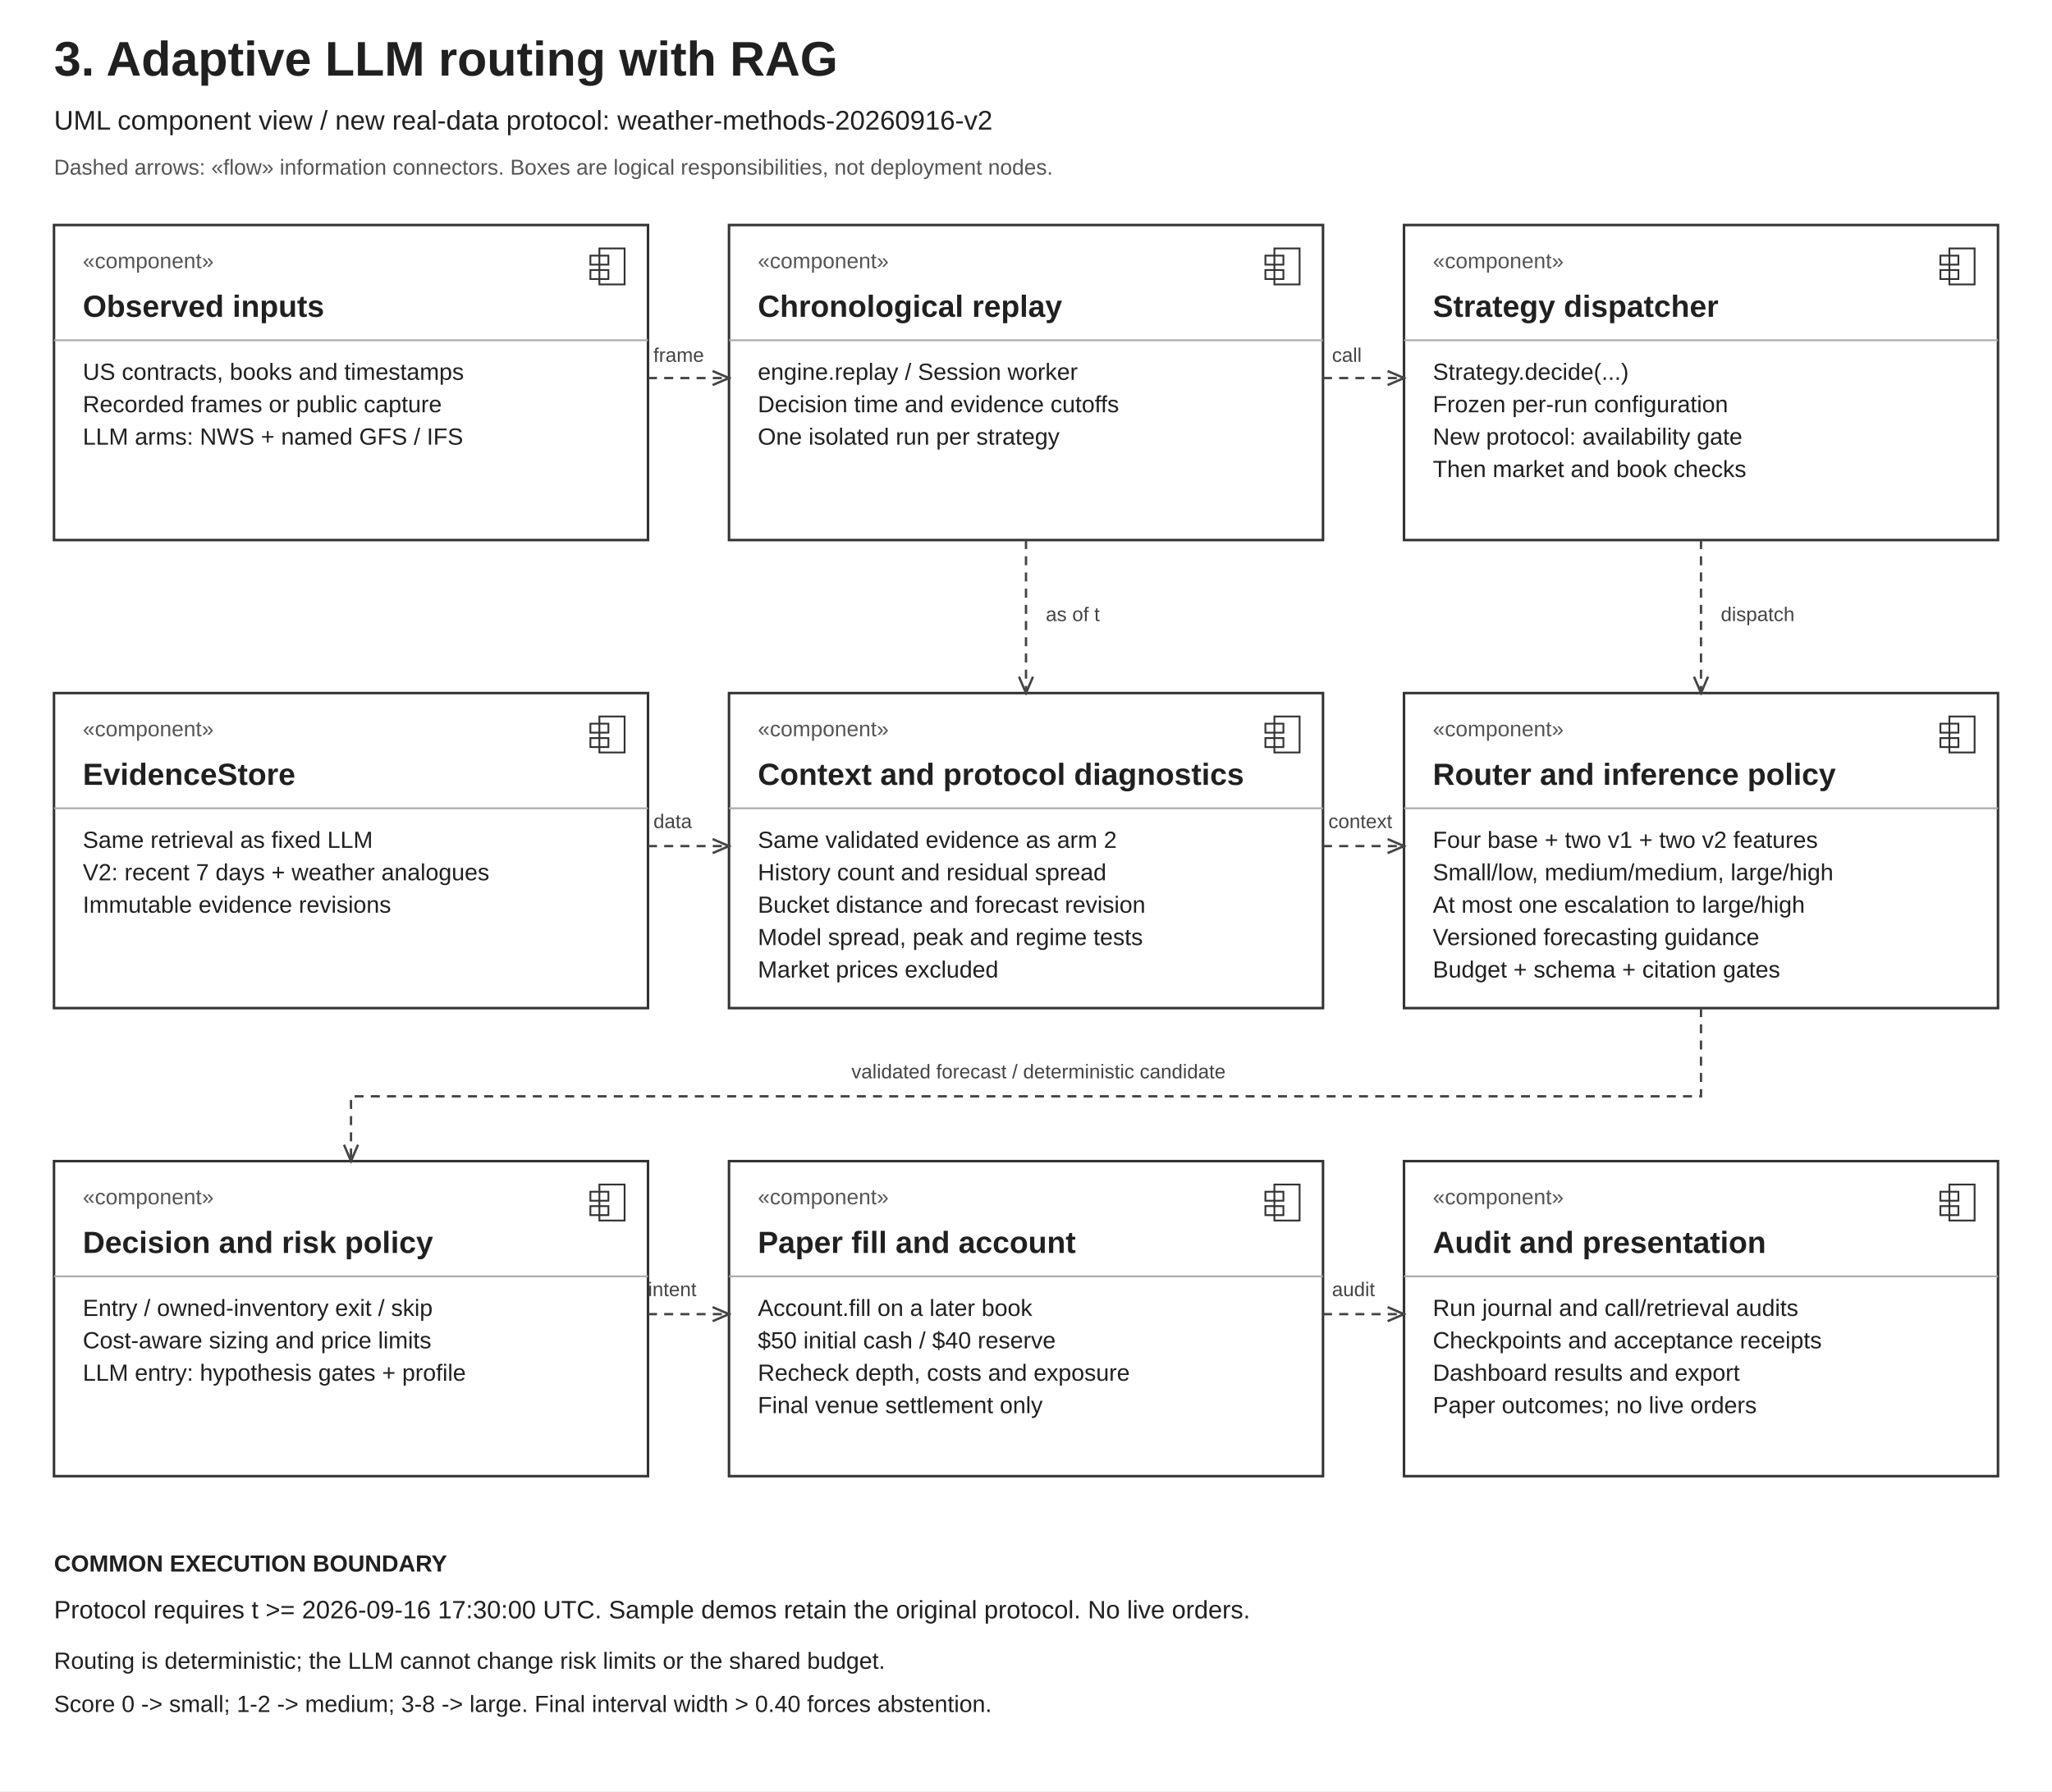
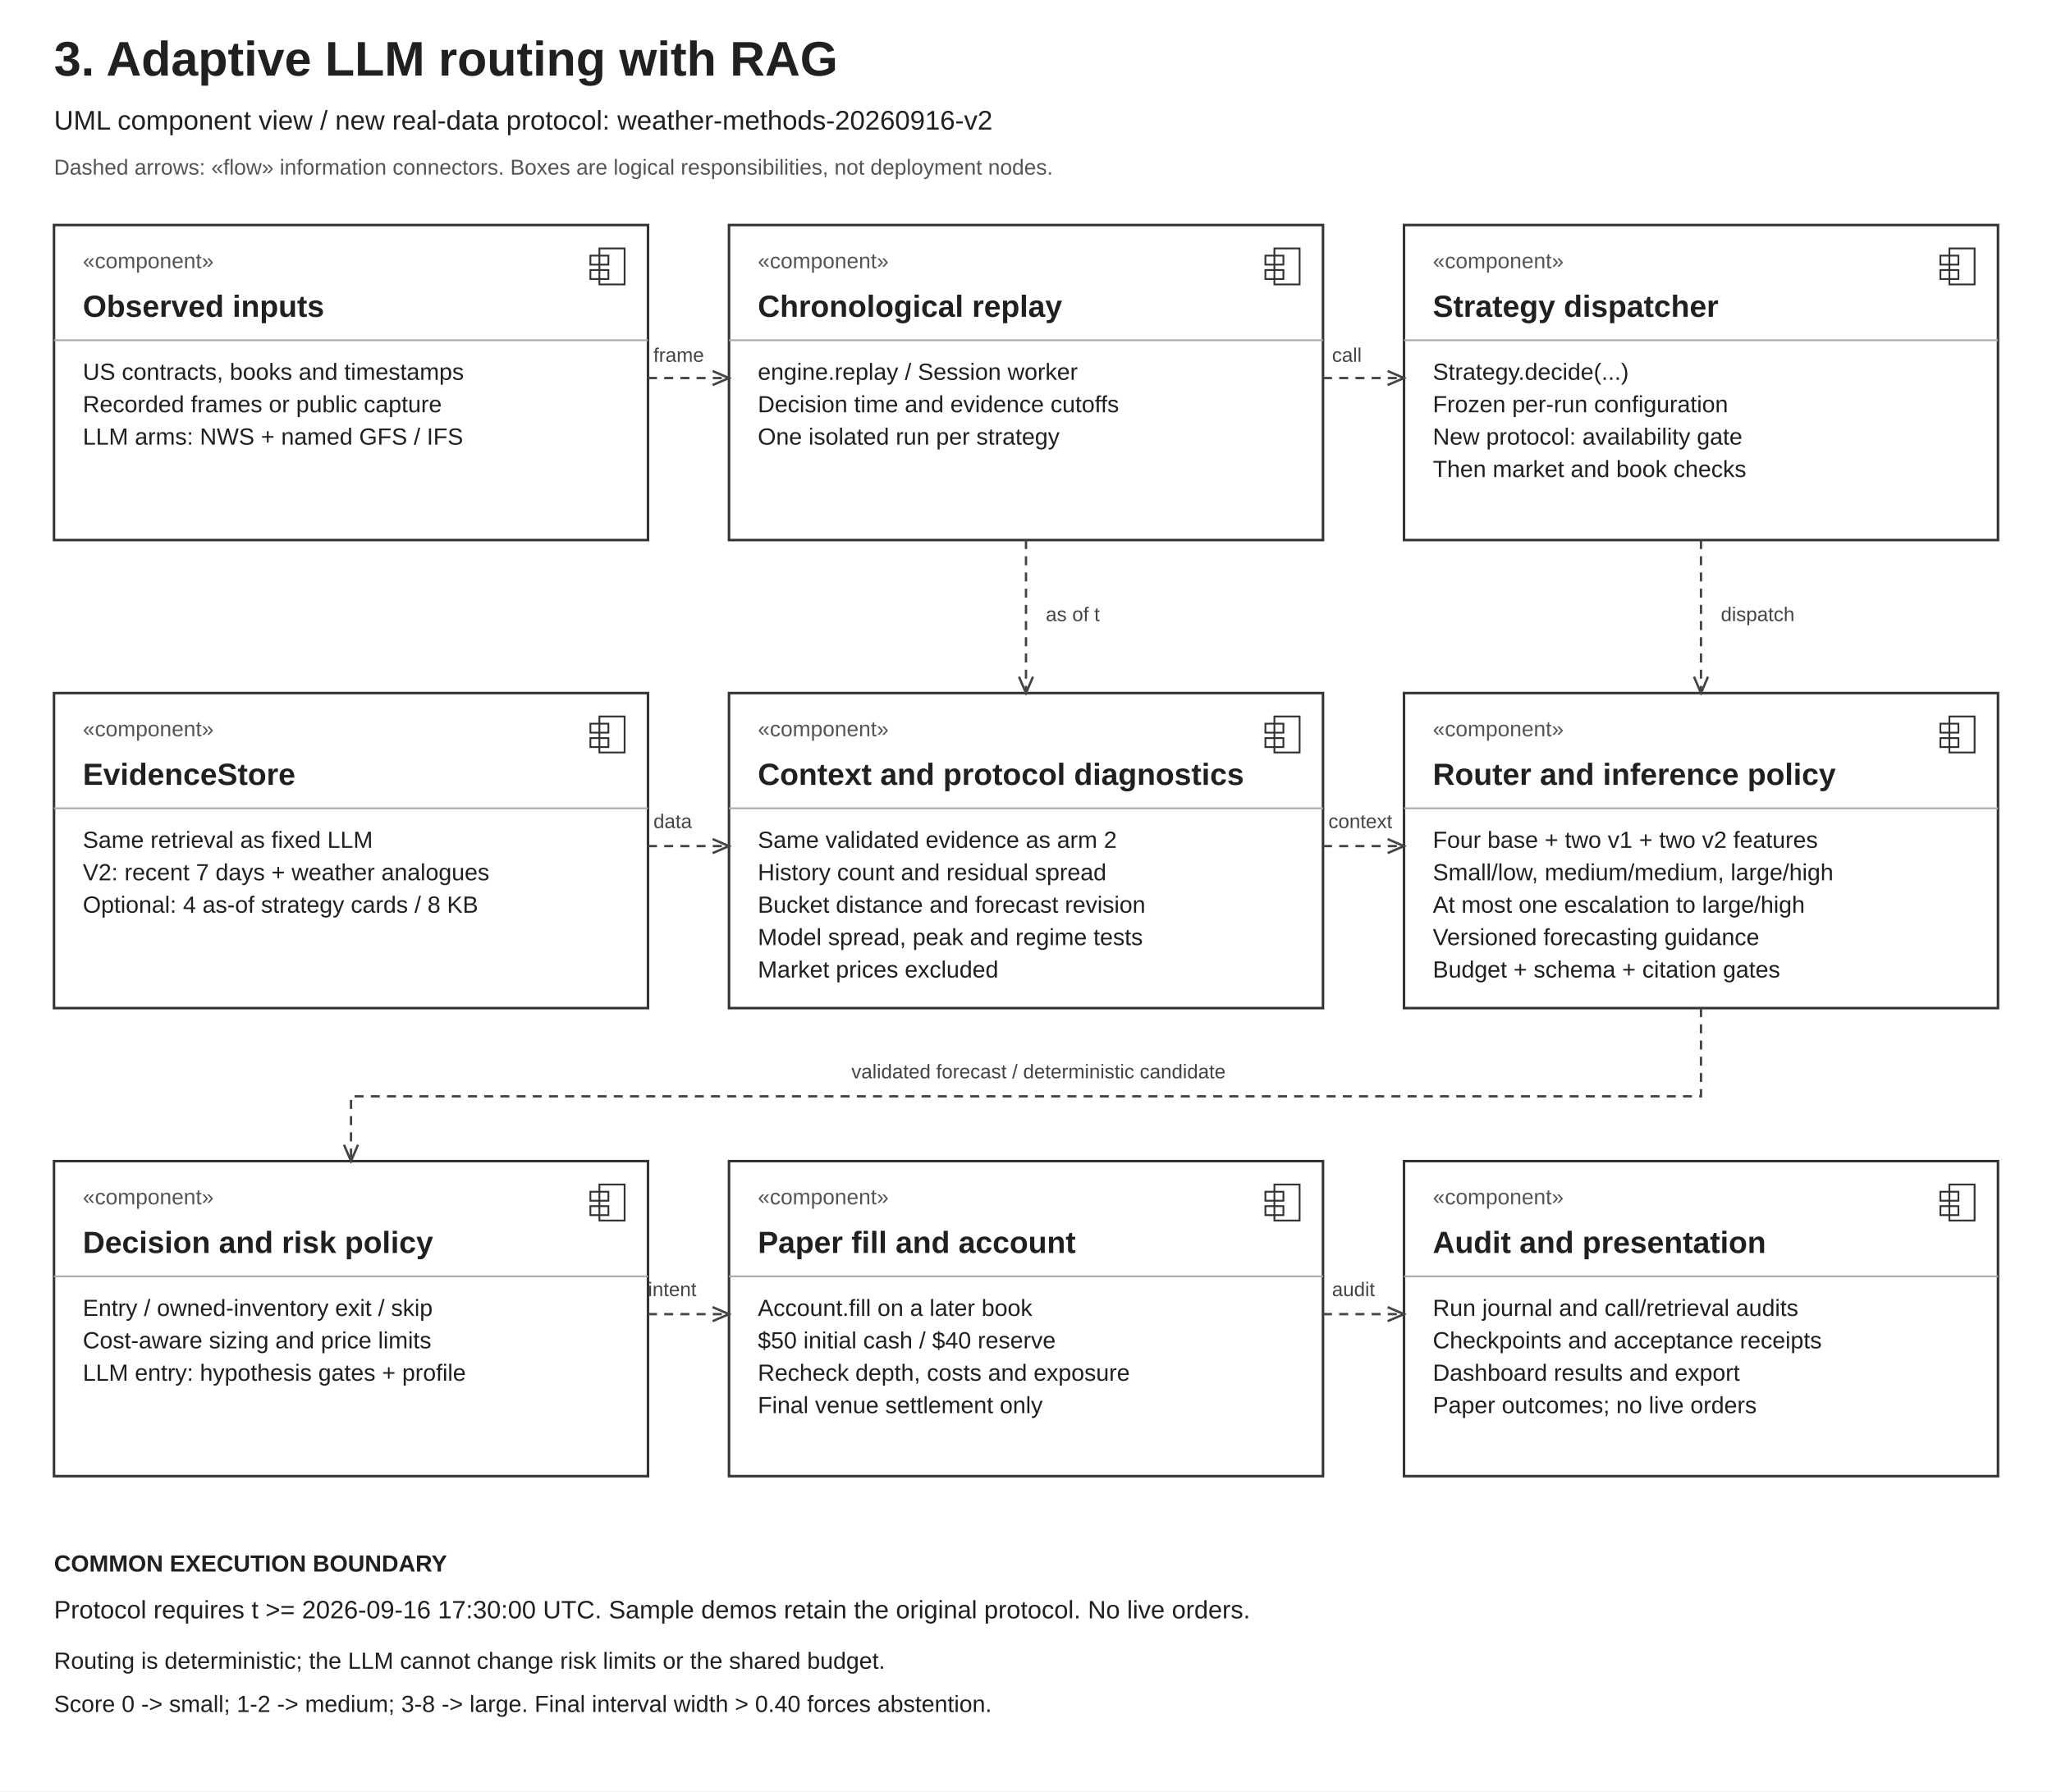
<svg xmlns="http://www.w3.org/2000/svg" width="1140" height="995" viewBox="0 0 1140 995" role="img" aria-labelledby="title desc">
  <defs>
    <marker id="arrow" markerWidth="9" markerHeight="9" refX="8" refY="4" orient="auto">
      <path d="M1 1L8 4L1 7" fill="none" stroke="#444" />
    </marker>
  </defs>
  <rect width="1140" height="995" fill="#fff" />
  <g font-family="Arial, Helvetica, sans-serif">
    <text x="30" y="42" font-size="27" font-weight="bold" fill="#202020">3. Adaptive LLM routing with RAG</text>
    <text x="30" y="72" font-size="15" font-weight="normal" fill="#202020">UML component view / new real-data protocol: weather-methods-20260916-v2</text>
    <text x="30" y="97" font-size="12" font-weight="normal" fill="#555">Dashed arrows: «flow» information connectors. Boxes are logical responsibilities, not deployment nodes.</text>
    <g>
      <rect x="30" y="125" width="330" height="175" fill="white" stroke="#333" stroke-width="1.4" />
      <text x="46" y="149" font-size="12" font-weight="normal" fill="#555">«component»</text>
      <text x="46" y="176" font-size="17" font-weight="bold" fill="#202020">Observed inputs</text>
      <path d="M333 138h14v20h-14z M328 142h10v5h-10z M328 150h10v5h-10z" fill="white" stroke="#333" />
      <path d="M30 189h330" stroke="#aaa" />
      <text x="46" y="211" font-size="13" font-weight="normal" fill="#202020">US contracts, books and timestamps</text>
      <text x="46" y="229" font-size="13" font-weight="normal" fill="#202020">Recorded frames or public capture</text>
      <text x="46" y="247" font-size="13" font-weight="normal" fill="#202020">LLM arms: NWS + named GFS / IFS</text>
    </g>
    <g>
      <rect x="405" y="125" width="330" height="175" fill="white" stroke="#333" stroke-width="1.4" />
      <text x="421" y="149" font-size="12" font-weight="normal" fill="#555">«component»</text>
      <text x="421" y="176" font-size="17" font-weight="bold" fill="#202020">Chronological replay</text>
      <path d="M708 138h14v20h-14z M703 142h10v5h-10z M703 150h10v5h-10z" fill="white" stroke="#333" />
      <path d="M405 189h330" stroke="#aaa" />
      <text x="421" y="211" font-size="13" font-weight="normal" fill="#202020">engine.replay / Session worker</text>
      <text x="421" y="229" font-size="13" font-weight="normal" fill="#202020">Decision time and evidence cutoffs</text>
      <text x="421" y="247" font-size="13" font-weight="normal" fill="#202020">One isolated run per strategy</text>
    </g>
    <g>
      <rect x="780" y="125" width="330" height="175" fill="white" stroke="#333" stroke-width="1.4" />
      <text x="796" y="149" font-size="12" font-weight="normal" fill="#555">«component»</text>
      <text x="796" y="176" font-size="17" font-weight="bold" fill="#202020">Strategy dispatcher</text>
      <path d="M1083 138h14v20h-14z M1078 142h10v5h-10z M1078 150h10v5h-10z" fill="white" stroke="#333" />
      <path d="M780 189h330" stroke="#aaa" />
      <text x="796" y="211" font-size="13" font-weight="normal" fill="#202020">Strategy.decide(...)</text>
      <text x="796" y="229" font-size="13" font-weight="normal" fill="#202020">Frozen per-run configuration</text>
      <text x="796" y="247" font-size="13" font-weight="normal" fill="#202020">New protocol: availability gate</text>
      <text x="796" y="265" font-size="13" font-weight="normal" fill="#202020">Then market and book checks</text>
    </g>
    <g>
      <rect x="30" y="385" width="330" height="175" fill="white" stroke="#333" stroke-width="1.4" />
      <text x="46" y="409" font-size="12" font-weight="normal" fill="#555">«component»</text>
      <text x="46" y="436" font-size="17" font-weight="bold" fill="#202020">EvidenceStore</text>
      <path d="M333 398h14v20h-14z M328 402h10v5h-10z M328 410h10v5h-10z" fill="white" stroke="#333" />
      <path d="M30 449h330" stroke="#aaa" />
      <text x="46" y="471" font-size="13" font-weight="normal" fill="#202020">Same retrieval as fixed LLM</text>
      <text x="46" y="489" font-size="13" font-weight="normal" fill="#202020">V2: recent 7 days + weather analogues</text>
-       <text x="46" y="507" font-size="13" font-weight="normal" fill="#202020">Immutable evidence revisions</text>
+       <text x="46" y="507" font-size="13" font-weight="normal" fill="#202020">Optional: 4 as-of strategy cards / 8 KB</text>
    </g>
    <g>
      <rect x="405" y="385" width="330" height="175" fill="white" stroke="#333" stroke-width="1.4" />
      <text x="421" y="409" font-size="12" font-weight="normal" fill="#555">«component»</text>
      <text x="421" y="436" font-size="17" font-weight="bold" fill="#202020">Context and protocol diagnostics</text>
      <path d="M708 398h14v20h-14z M703 402h10v5h-10z M703 410h10v5h-10z" fill="white" stroke="#333" />
      <path d="M405 449h330" stroke="#aaa" />
      <text x="421" y="471" font-size="13" font-weight="normal" fill="#202020">Same validated evidence as arm 2</text>
      <text x="421" y="489" font-size="13" font-weight="normal" fill="#202020">History count and residual spread</text>
      <text x="421" y="507" font-size="13" font-weight="normal" fill="#202020">Bucket distance and forecast revision</text>
      <text x="421" y="525" font-size="13" font-weight="normal" fill="#202020">Model spread, peak and regime tests</text>
      <text x="421" y="543" font-size="13" font-weight="normal" fill="#202020">Market prices excluded</text>
    </g>
    <g>
      <rect x="780" y="385" width="330" height="175" fill="white" stroke="#333" stroke-width="1.4" />
      <text x="796" y="409" font-size="12" font-weight="normal" fill="#555">«component»</text>
      <text x="796" y="436" font-size="17" font-weight="bold" fill="#202020">Router and inference policy</text>
      <path d="M1083 398h14v20h-14z M1078 402h10v5h-10z M1078 410h10v5h-10z" fill="white" stroke="#333" />
      <path d="M780 449h330" stroke="#aaa" />
      <text x="796" y="471" font-size="13" font-weight="normal" fill="#202020">Four base + two v1 + two v2 features</text>
      <text x="796" y="489" font-size="13" font-weight="normal" fill="#202020">Small/low, medium/medium, large/high</text>
      <text x="796" y="507" font-size="13" font-weight="normal" fill="#202020">At most one escalation to large/high</text>
      <text x="796" y="525" font-size="13" font-weight="normal" fill="#202020">Versioned forecasting guidance</text>
      <text x="796" y="543" font-size="13" font-weight="normal" fill="#202020">Budget + schema + citation gates</text>
    </g>
    <g>
      <rect x="30" y="645" width="330" height="175" fill="white" stroke="#333" stroke-width="1.4" />
      <text x="46" y="669" font-size="12" font-weight="normal" fill="#555">«component»</text>
      <text x="46" y="696" font-size="17" font-weight="bold" fill="#202020">Decision and risk policy</text>
      <path d="M333 658h14v20h-14z M328 662h10v5h-10z M328 670h10v5h-10z" fill="white" stroke="#333" />
      <path d="M30 709h330" stroke="#aaa" />
      <text x="46" y="731" font-size="13" font-weight="normal" fill="#202020">Entry / owned-inventory exit / skip</text>
      <text x="46" y="749" font-size="13" font-weight="normal" fill="#202020">Cost-aware sizing and price limits</text>
      <text x="46" y="767" font-size="13" font-weight="normal" fill="#202020">LLM entry: hypothesis gates + profile</text>
    </g>
    <g>
      <rect x="405" y="645" width="330" height="175" fill="white" stroke="#333" stroke-width="1.4" />
      <text x="421" y="669" font-size="12" font-weight="normal" fill="#555">«component»</text>
      <text x="421" y="696" font-size="17" font-weight="bold" fill="#202020">Paper fill and account</text>
      <path d="M708 658h14v20h-14z M703 662h10v5h-10z M703 670h10v5h-10z" fill="white" stroke="#333" />
      <path d="M405 709h330" stroke="#aaa" />
      <text x="421" y="731" font-size="13" font-weight="normal" fill="#202020">Account.fill on a later book</text>
      <text x="421" y="749" font-size="13" font-weight="normal" fill="#202020">$50 initial cash / $40 reserve</text>
      <text x="421" y="767" font-size="13" font-weight="normal" fill="#202020">Recheck depth, costs and exposure</text>
      <text x="421" y="785" font-size="13" font-weight="normal" fill="#202020">Final venue settlement only</text>
    </g>
    <g>
      <rect x="780" y="645" width="330" height="175" fill="white" stroke="#333" stroke-width="1.4" />
      <text x="796" y="669" font-size="12" font-weight="normal" fill="#555">«component»</text>
      <text x="796" y="696" font-size="17" font-weight="bold" fill="#202020">Audit and presentation</text>
      <path d="M1083 658h14v20h-14z M1078 662h10v5h-10z M1078 670h10v5h-10z" fill="white" stroke="#333" />
      <path d="M780 709h330" stroke="#aaa" />
      <text x="796" y="731" font-size="13" font-weight="normal" fill="#202020">Run journal and call/retrieval audits</text>
      <text x="796" y="749" font-size="13" font-weight="normal" fill="#202020">Checkpoints and acceptance receipts</text>
      <text x="796" y="767" font-size="13" font-weight="normal" fill="#202020">Dashboard results and export</text>
      <text x="796" y="785" font-size="13" font-weight="normal" fill="#202020">Paper outcomes; no live orders</text>
    </g>
    <path d="M360 210H405" fill="none" stroke="#444" stroke-width="1.3" stroke-dasharray="5 4" marker-end="url(#arrow)" />
    <text x="363" y="201" font-size="11" font-weight="normal" fill="#444">frame</text>
    <path d="M735 210H780" fill="none" stroke="#444" stroke-width="1.3" stroke-dasharray="5 4" marker-end="url(#arrow)" />
    <text x="740" y="201" font-size="11" font-weight="normal" fill="#444">call</text>
    <path d="M945 300V385" fill="none" stroke="#444" stroke-width="1.3" stroke-dasharray="5 4" marker-end="url(#arrow)" />
    <text x="956" y="345" font-size="11" font-weight="normal" fill="#444">dispatch</text>
    <path d="M570 300V385" fill="none" stroke="#444" stroke-width="1.3" stroke-dasharray="5 4" marker-end="url(#arrow)" />
    <text x="581" y="345" font-size="11" font-weight="normal" fill="#444">as of t</text>
    <path d="M360 470H405" fill="none" stroke="#444" stroke-width="1.3" stroke-dasharray="5 4" marker-end="url(#arrow)" />
    <text x="363" y="460" font-size="11" font-weight="normal" fill="#444">data</text>
    <path d="M735 470H780" fill="none" stroke="#444" stroke-width="1.3" stroke-dasharray="5 4" marker-end="url(#arrow)" />
    <text x="738" y="460" font-size="11" font-weight="normal" fill="#444">context</text>
    <path d="M945 560V609H195V645" fill="none" stroke="#444" stroke-width="1.3" stroke-dasharray="5 4" marker-end="url(#arrow)" />
    <text x="473" y="599" font-size="11" font-weight="normal" fill="#444">validated forecast / deterministic candidate</text>
    <path d="M360 730H405" fill="none" stroke="#444" stroke-width="1.3" stroke-dasharray="5 4" marker-end="url(#arrow)" />
    <text x="360" y="720" font-size="11" font-weight="normal" fill="#444">intent</text>
    <path d="M735 730H780" fill="none" stroke="#444" stroke-width="1.3" stroke-dasharray="5 4" marker-end="url(#arrow)" />
    <text x="740" y="720" font-size="11" font-weight="normal" fill="#444">audit</text>
    <text x="30" y="873" font-size="13" font-weight="bold" fill="#202020">COMMON EXECUTION BOUNDARY</text>
    <text x="30" y="899" font-size="14" font-weight="normal" fill="#202020">Protocol requires t &gt;= 2026-09-16 17:30:00 UTC. Sample demos retain the original protocol. No live orders.</text>
    <text x="30" y="927" font-size="13" font-weight="normal" fill="#202020">Routing is deterministic; the LLM cannot change risk limits or the shared budget.</text>
    <text x="30" y="951" font-size="13" font-weight="normal" fill="#202020">Score 0 -&gt; small; 1-2 -&gt; medium; 3-8 -&gt; large. Final interval width &gt; 0.40 forces abstention.</text>
  </g>
</svg>
